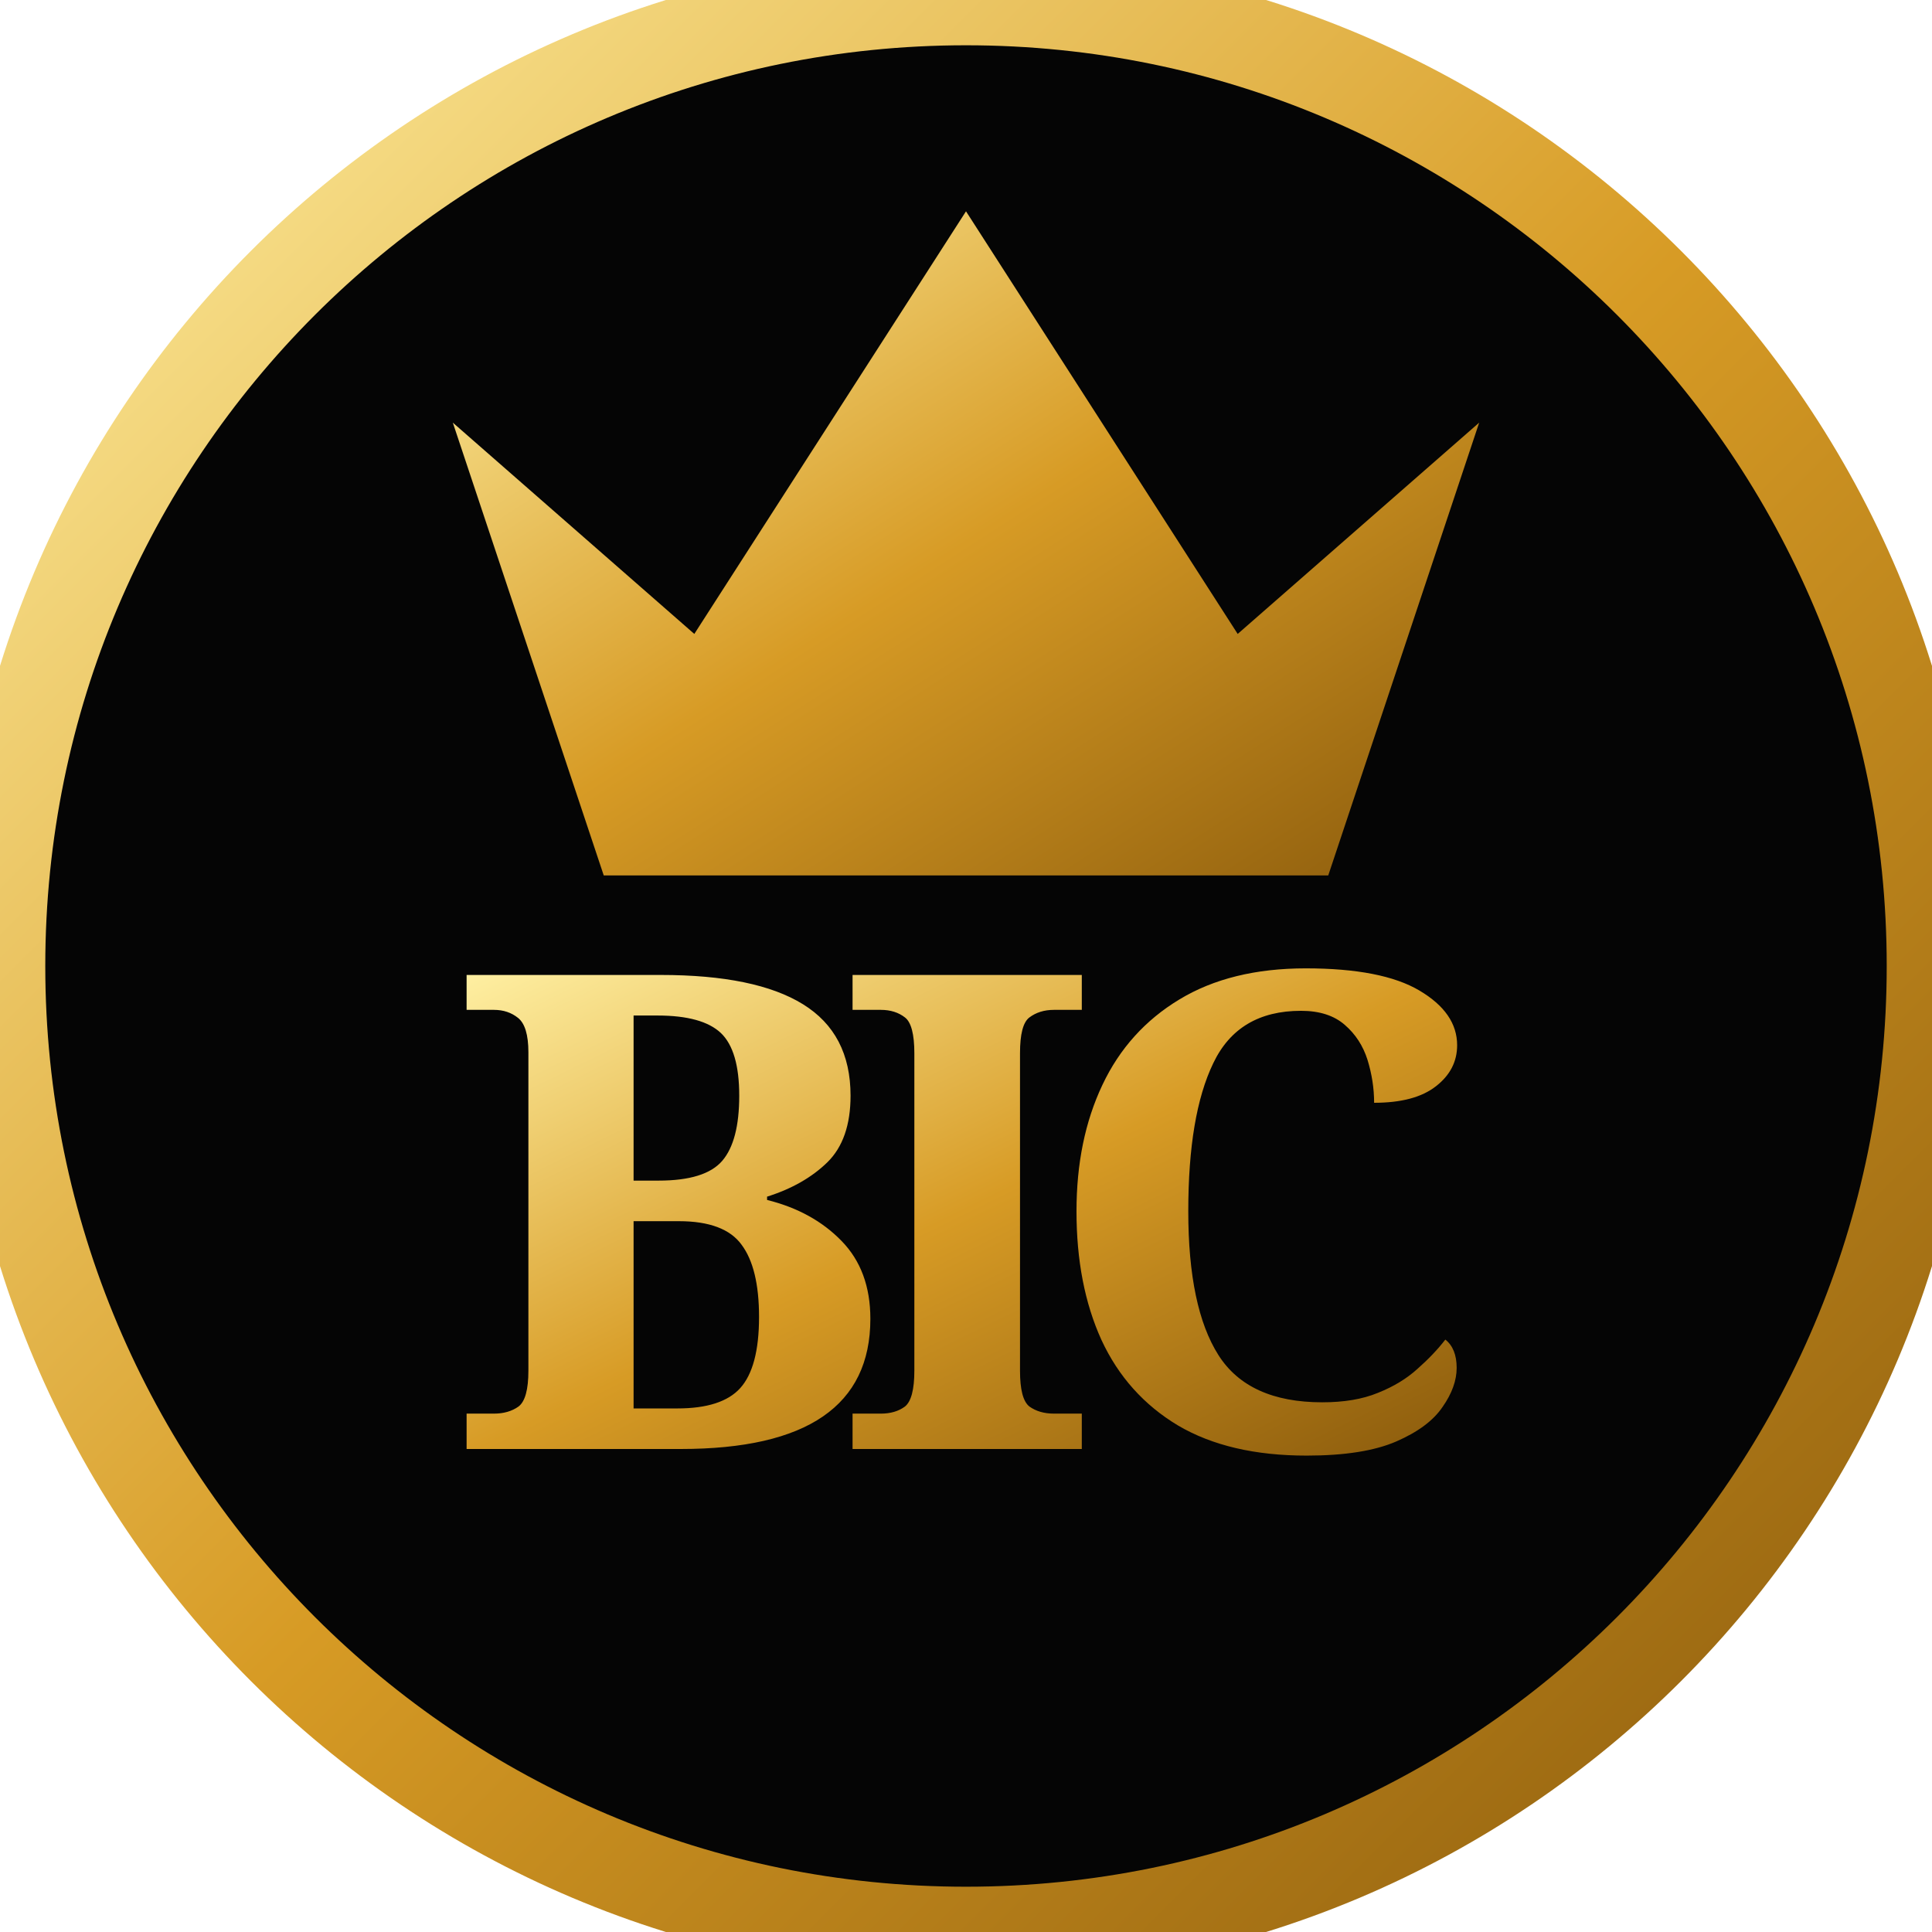
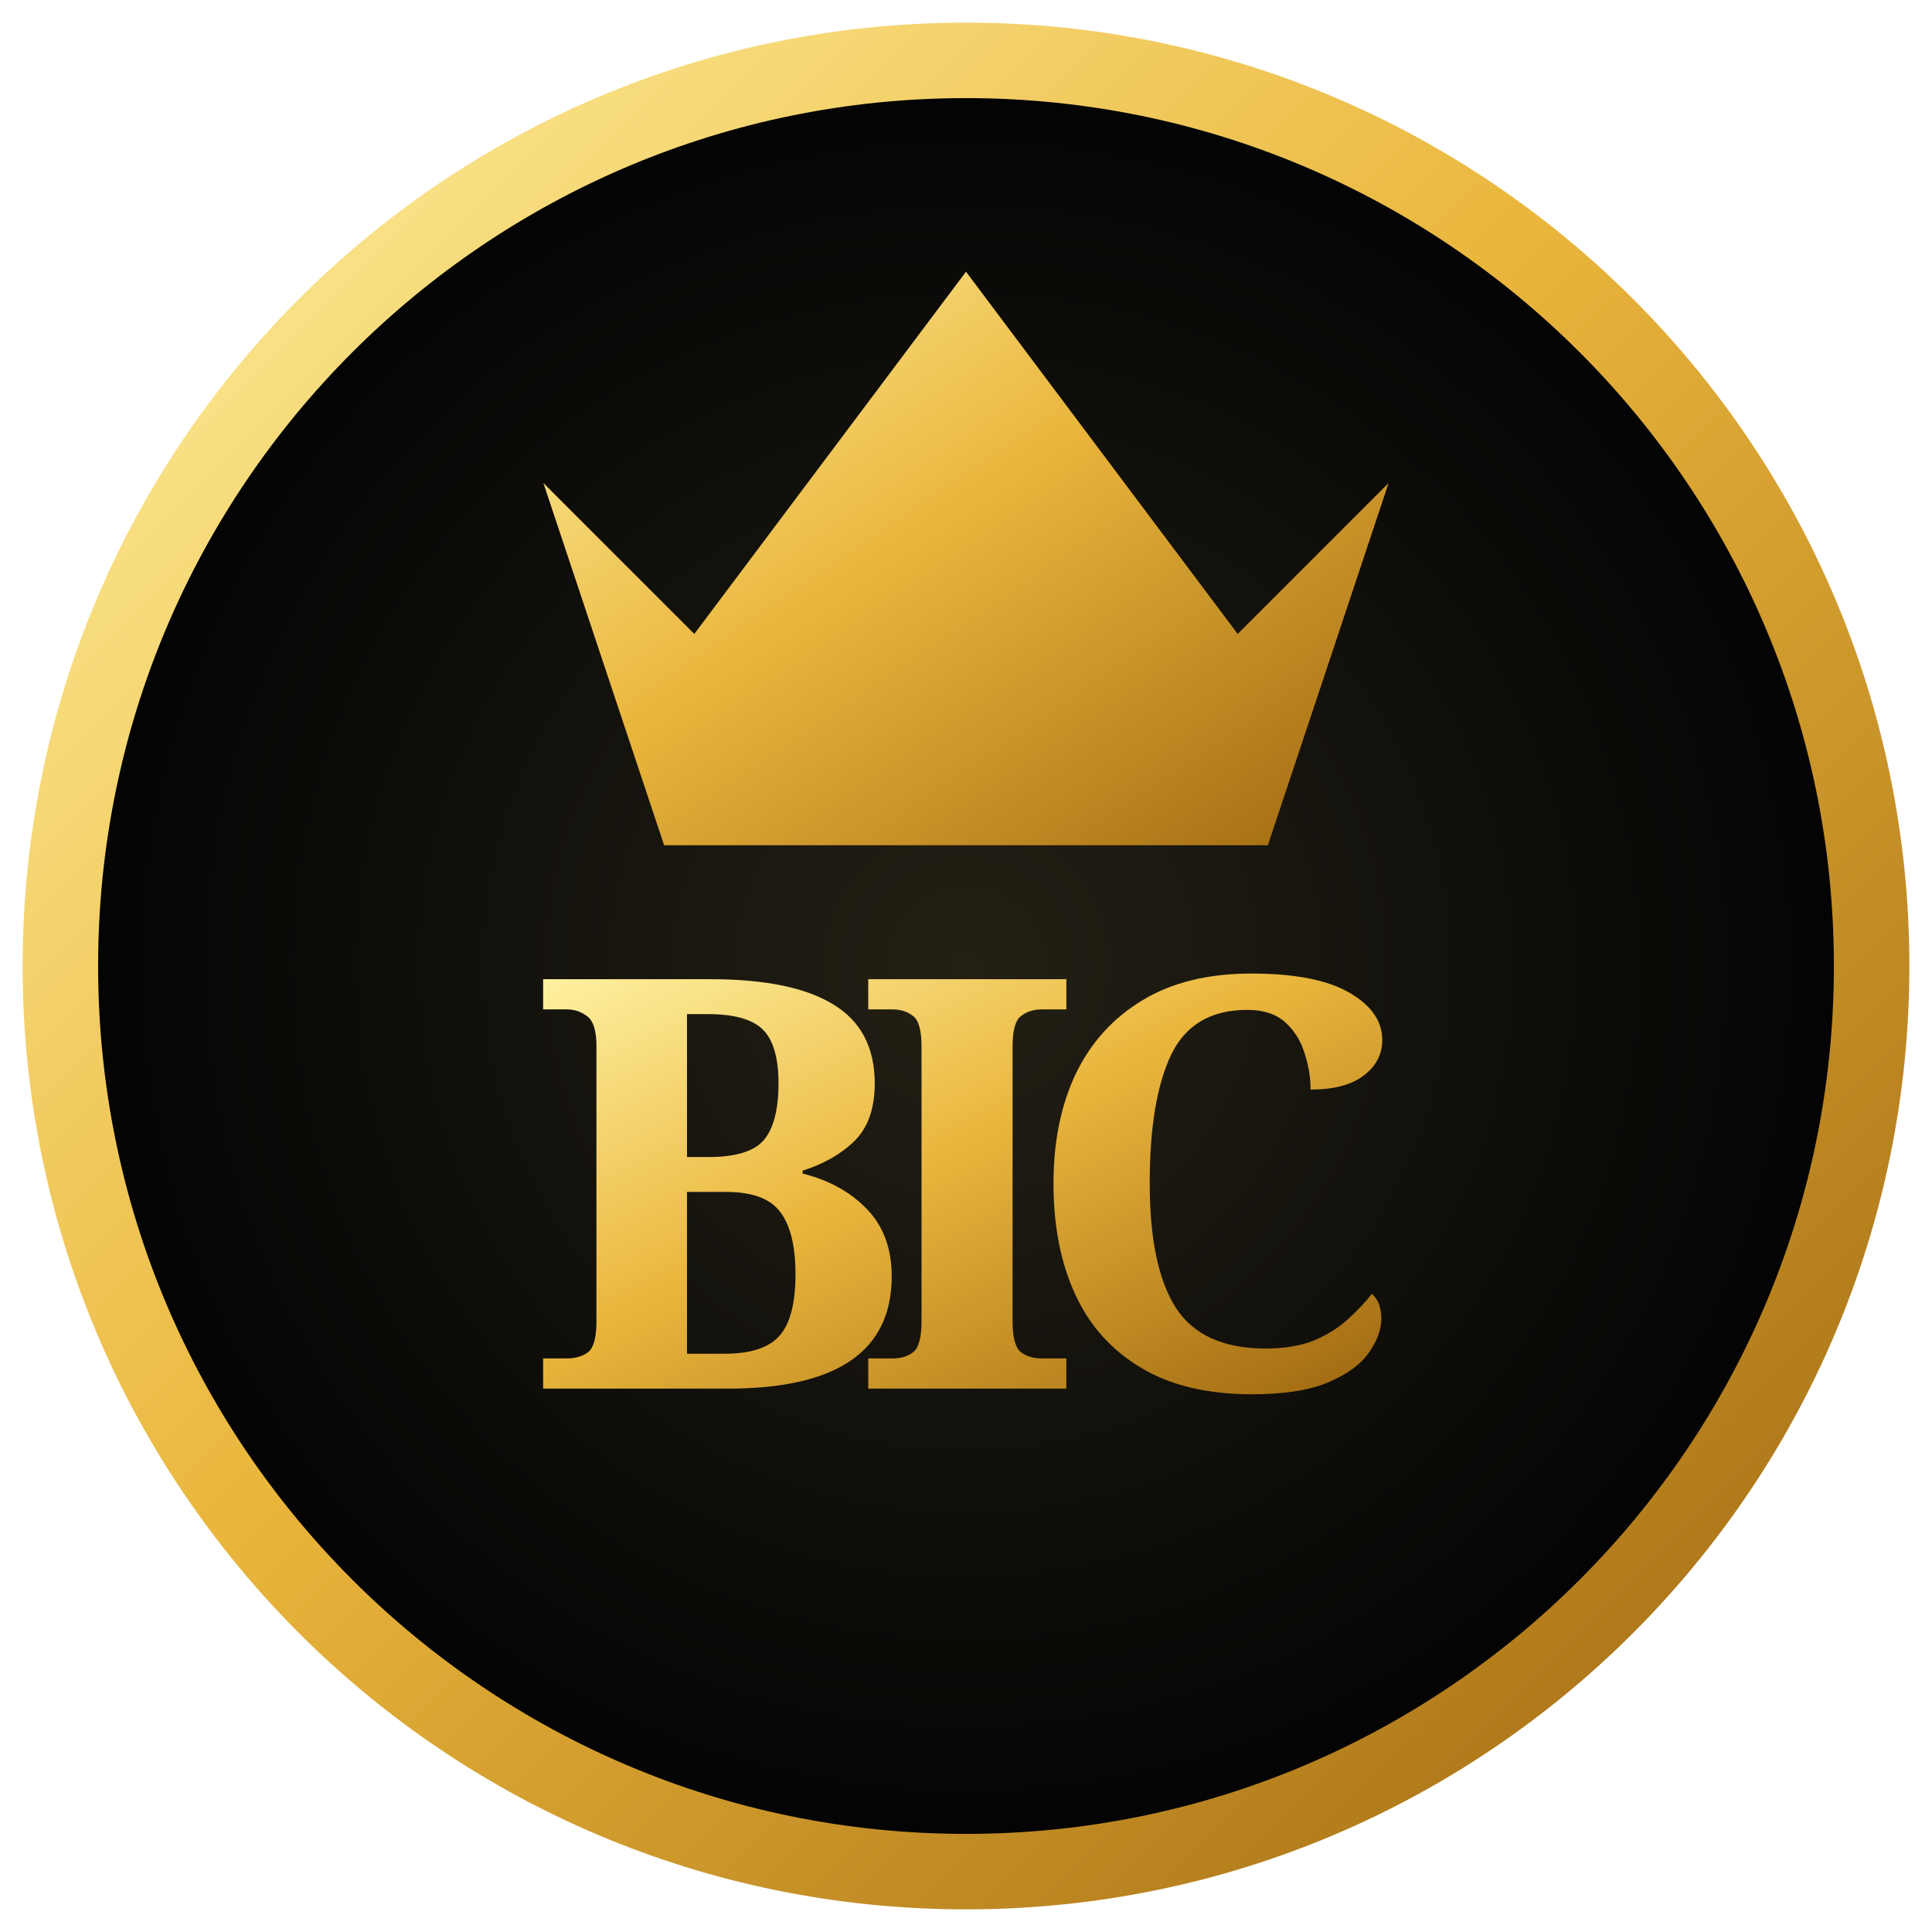
- <svg xmlns="http://www.w3.org/2000/svg" viewBox="0 0 64 64" role="img" aria-label="BIC monogram">
+ <svg xmlns="http://www.w3.org/2000/svg" viewBox="0 0 64 64" role="img" aria-label="BeInCasinos BIC crown logo">
  <defs>
-     <linearGradient id="g" x1="0" y1="0" x2="1" y2="1">
-       <stop stop-color="#fff0a3" />
-       <stop offset=".5" stop-color="#d79b25" />
-       <stop offset="1" stop-color="#8b5b0c" />
+     <radialGradient id="bg">
+       <stop stop-color="#242015" />
+       <stop offset="1" stop-color="#030303" />
+     </radialGradient>
+     <linearGradient id="gold" x1="0" y1="0" x2="1" y2="1">
+       <stop stop-color="#fff2a3" />
+       <stop offset=".45" stop-color="#eab63c" />
+       <stop offset="1" stop-color="#9e6710" />
    </linearGradient>
  </defs>
-   <rect width="64" height="64" rx="32" fill="#050505" stroke="url(#g)" stroke-width="3" />
-   <path d="M15 14l8 7 9-14 9 14 8-7-5 15H20Z" fill="url(#g)" />
-   <text x="32" y="48" text-anchor="middle" font-family="Georgia,serif" font-size="22" font-weight="900" letter-spacing="-2" fill="url(#g)">BIC</text>
+   <circle cx="32" cy="32" r="30" fill="url(#bg)" stroke="url(#gold)" stroke-width="2.5" />
+   <path d="M18 16l5 5 9-12 9 12 5-5-4 12H22z" fill="url(#gold)" />
+   <text x="32" y="46" text-anchor="middle" font-family="Georgia,serif" font-size="19" font-weight="900" letter-spacing="-2" fill="url(#gold)">BIC</text>
+   <path d="M18 51h28" stroke="url(#gold)" stroke-width="1.5" />
</svg>
